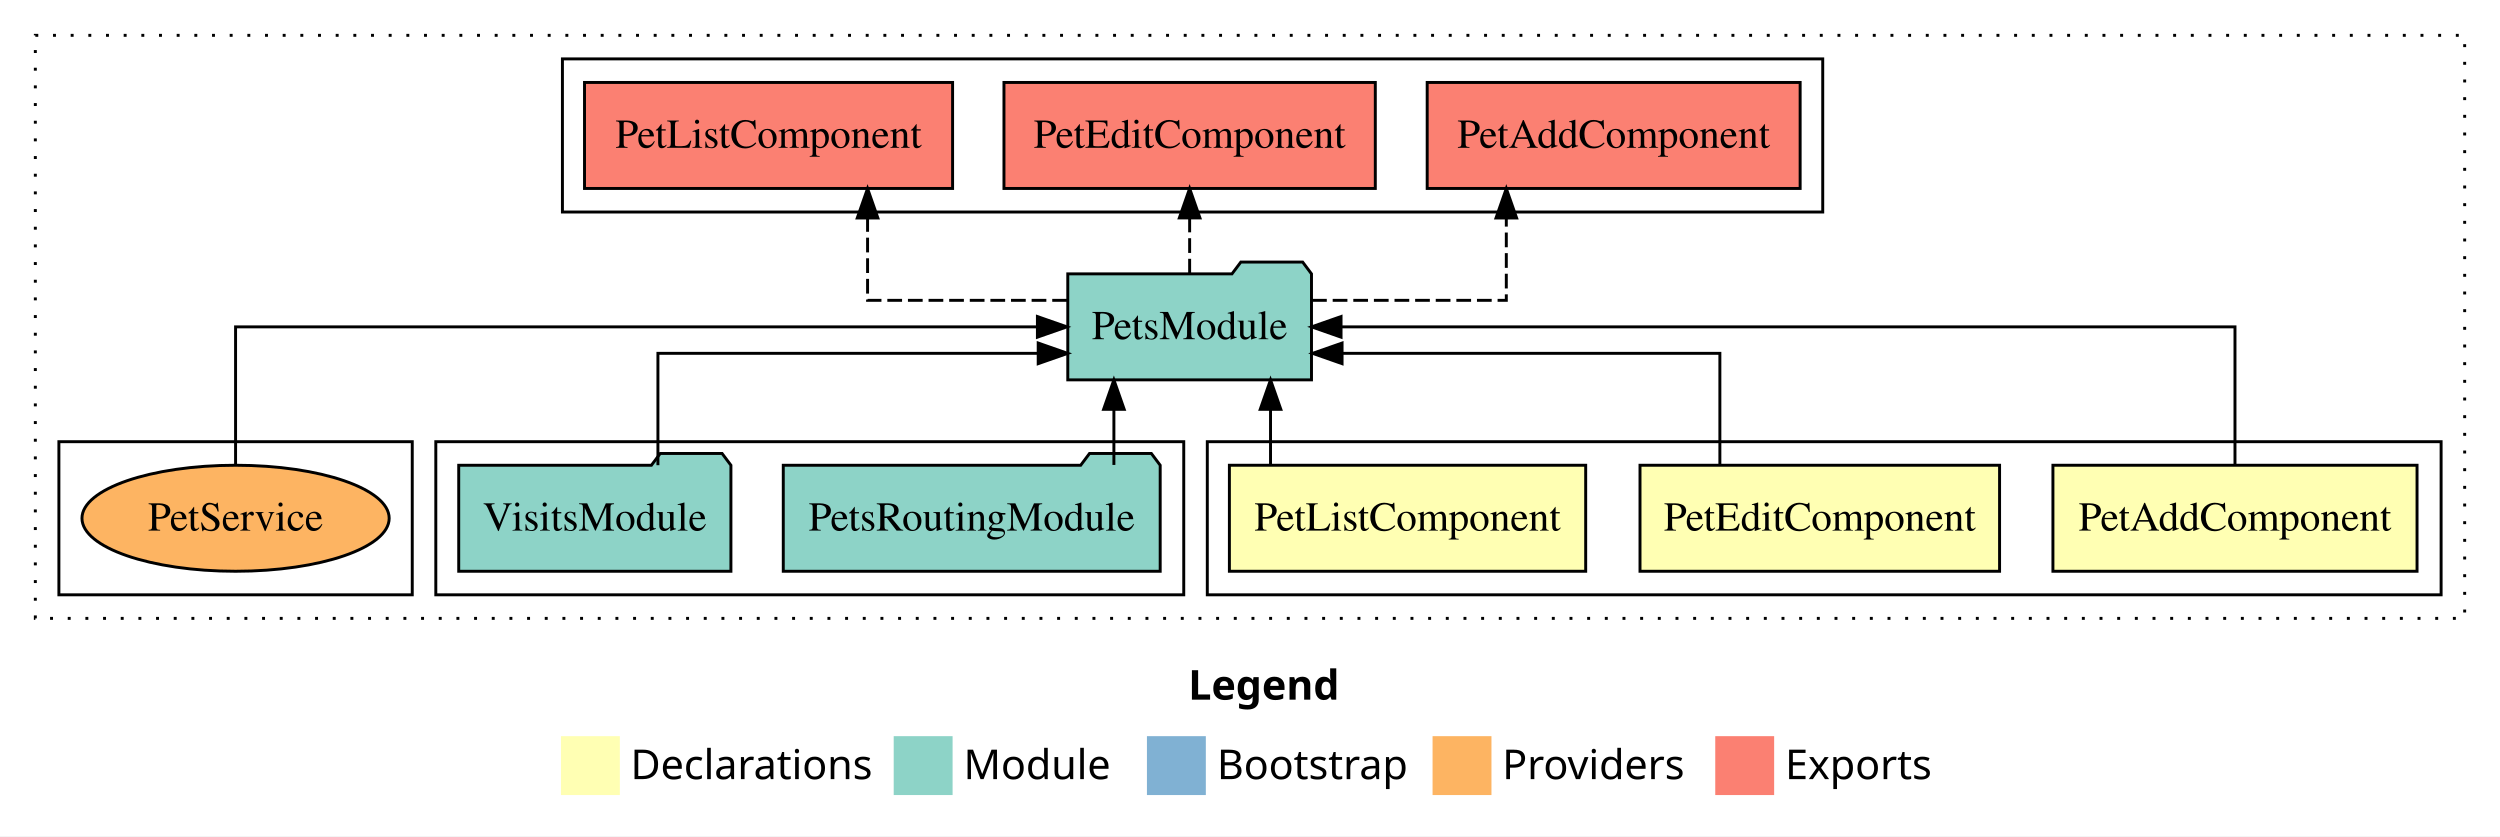
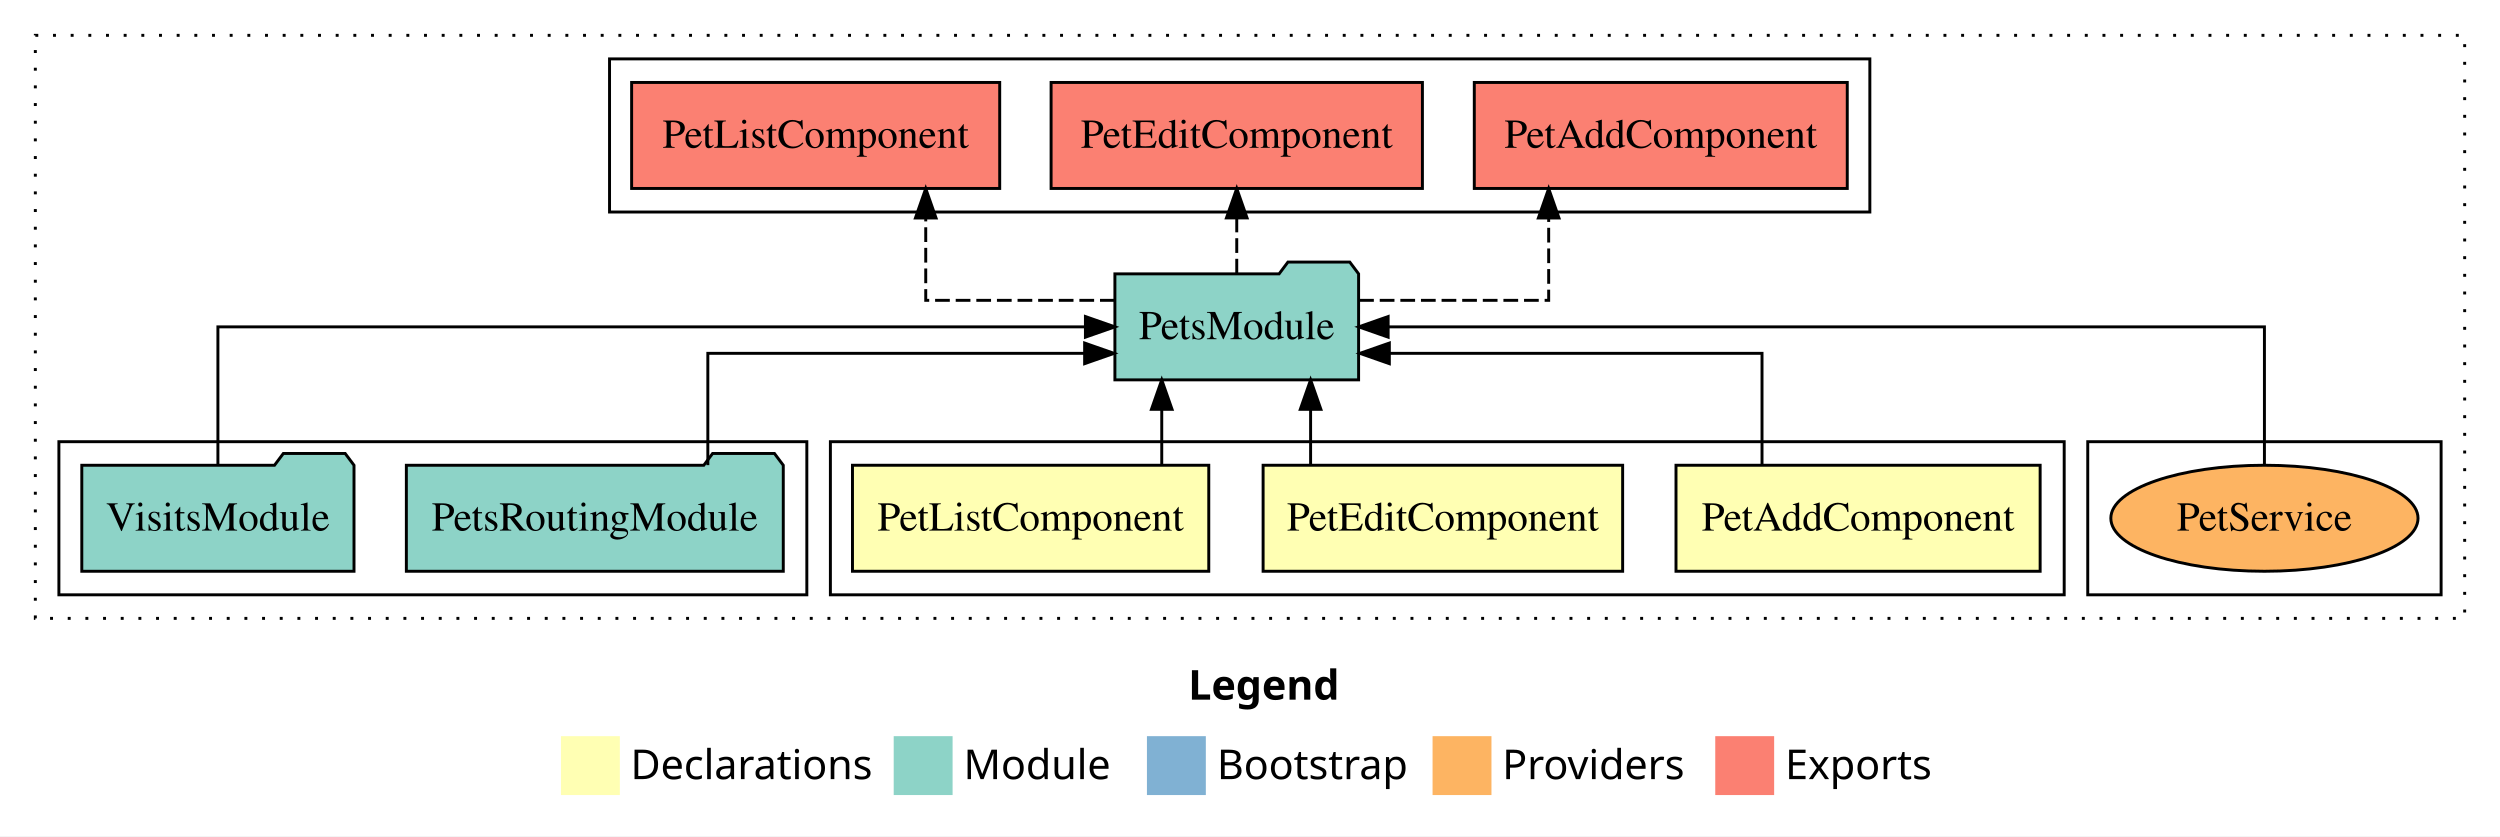
<svg xmlns="http://www.w3.org/2000/svg" width="849pt" height="284pt" viewBox="0.00 0.00 849.00 284.00">
  <g id="graph0" class="graph" transform="scale(1 1) rotate(0) translate(4 280)">
-     <polygon fill="#ffffff" stroke="transparent" points="-4,4 -4,-280 845,-280 845,4 -4,4" />
-     <text text-anchor="start" x="399.509" y="-42.4" font-family="sans-serif" font-weight="bold" font-size="14.00" fill="#000000">Legend</text>
+     <polygon fill="white" stroke="transparent" points="-4,4 -4,-280 845,-280 845,4 -4,4" />
+     <text text-anchor="start" x="399.51" y="-42.4" font-family="sans-serif" font-weight="bold" font-size="14.00">Legend</text>
    <polygon fill="#ffffb3" stroke="transparent" points="186.5,-10 186.5,-30 206.5,-30 206.5,-10 186.5,-10" />
-     <text text-anchor="start" x="210.129" y="-15.4" font-family="sans-serif" font-size="14.00" fill="#000000">  Declarations</text>
+     <text text-anchor="start" x="210.13" y="-15.4" font-family="sans-serif" font-size="14.00">  Declarations</text>
    <polygon fill="#8dd3c7" stroke="transparent" points="299.5,-10 299.5,-30 319.5,-30 319.5,-10 299.5,-10" />
-     <text text-anchor="start" x="323.225" y="-15.4" font-family="sans-serif" font-size="14.00" fill="#000000">  Module</text>
+     <text text-anchor="start" x="323.23" y="-15.4" font-family="sans-serif" font-size="14.00">  Module</text>
    <polygon fill="#80b1d3" stroke="transparent" points="385.5,-10 385.5,-30 405.5,-30 405.5,-10 385.5,-10" />
-     <text text-anchor="start" x="409.281" y="-15.4" font-family="sans-serif" font-size="14.00" fill="#000000">  Bootstrap</text>
+     <text text-anchor="start" x="409.28" y="-15.4" font-family="sans-serif" font-size="14.00">  Bootstrap</text>
    <polygon fill="#fdb462" stroke="transparent" points="482.5,-10 482.5,-30 502.5,-30 502.5,-10 482.5,-10" />
-     <text text-anchor="start" x="506.173" y="-15.4" font-family="sans-serif" font-size="14.00" fill="#000000">  Providers</text>
+     <text text-anchor="start" x="506.17" y="-15.4" font-family="sans-serif" font-size="14.00">  Providers</text>
    <polygon fill="#fb8072" stroke="transparent" points="578.5,-10 578.5,-30 598.5,-30 598.5,-10 578.5,-10" />
-     <text text-anchor="start" x="602.226" y="-15.4" font-family="sans-serif" font-size="14.00" fill="#000000">  Exports</text>
+     <text text-anchor="start" x="602.23" y="-15.4" font-family="sans-serif" font-size="14.00">  Exports</text>
    <g id="clust1" class="cluster">
-       <polygon fill="none" stroke="#000000" stroke-dasharray="1,5" points="8,-70 8,-268 833,-268 833,-70 8,-70" />
+       <polygon fill="none" stroke="black" stroke-dasharray="1,5" points="8,-70 8,-268 833,-268 833,-70 8,-70" />
+     </g>
+     <g id="clust9" class="cluster">
+       <polygon fill="none" stroke="black" points="705,-78 705,-130 825,-130 825,-78 705,-78" />
    </g>
    <g id="clust2" class="cluster">
-       <polygon fill="none" stroke="#000000" points="406,-78 406,-130 825,-130 825,-78 406,-78" />
+       <polygon fill="none" stroke="black" points="278,-78 278,-130 697,-130 697,-78 278,-78" />
+     </g>
+     <g id="clust7" class="cluster">
+       <polygon fill="none" stroke="black" points="203,-208 203,-260 631,-260 631,-208 203,-208" />
    </g>
    <g id="clust6" class="cluster">
-       <polygon fill="none" stroke="#000000" points="144,-78 144,-130 398,-130 398,-78 144,-78" />
-     </g>
-     <g id="clust7" class="cluster">
-       <polygon fill="none" stroke="#000000" points="187,-208 187,-260 615,-260 615,-208 187,-208" />
-     </g>
-     <g id="clust9" class="cluster">
-       <polygon fill="none" stroke="#000000" points="16,-78 16,-130 136,-130 136,-78 16,-78" />
+       <polygon fill="none" stroke="black" points="16,-78 16,-130 270,-130 270,-78 16,-78" />
    </g>
    <g id="node1" class="node">
-       <polygon fill="#ffffb3" stroke="#000000" points="816.827,-122 693.173,-122 693.173,-86 816.827,-86 816.827,-122" />
-       <text text-anchor="middle" x="755" y="-99.8" font-family="Times,serif" font-size="14.00" fill="#000000">PetAddComponent</text>
+       <polygon fill="#ffffb3" stroke="black" points="688.83,-122 565.17,-122 565.17,-86 688.83,-86 688.83,-122" />
+       <text text-anchor="middle" x="627" y="-99.8" font-family="Times,serif" font-size="14.00">PetAddComponent</text>
    </g>
    <g id="node4" class="node">
-       <polygon fill="#8dd3c7" stroke="#000000" points="441.382,-187 438.382,-191 417.382,-191 414.382,-187 358.618,-187 358.618,-151 441.382,-151 441.382,-187" />
-       <text text-anchor="middle" x="400" y="-164.8" font-family="Times,serif" font-size="14.00" fill="#000000">PetsModule</text>
+       <polygon fill="#8dd3c7" stroke="black" points="457.38,-187 454.38,-191 433.38,-191 430.38,-187 374.62,-187 374.62,-151 457.38,-151 457.38,-187" />
+       <text text-anchor="middle" x="416" y="-164.8" font-family="Times,serif" font-size="14.00">PetsModule</text>
    </g>
    <g id="edge1" class="edge">
-       <path fill="none" stroke="#000000" d="M755,-122.106C755,-141.339 755,-169 755,-169 755,-169 451.418,-169 451.418,-169" />
-       <polygon fill="#000000" stroke="#000000" points="451.418,-165.5 441.418,-169 451.418,-172.5 451.418,-165.5" />
+       <path fill="none" stroke="black" d="M594.38,-122.03C594.38,-138.4 594.38,-160 594.38,-160 594.38,-160 467.82,-160 467.82,-160" />
+       <polygon fill="black" stroke="black" points="467.82,-156.5 457.82,-160 467.82,-163.5 467.82,-156.5" />
    </g>
    <g id="node2" class="node">
-       <polygon fill="#ffffb3" stroke="#000000" points="675.055,-122 552.945,-122 552.945,-86 675.055,-86 675.055,-122" />
-       <text text-anchor="middle" x="614" y="-99.8" font-family="Times,serif" font-size="14.00" fill="#000000">PetEditComponent</text>
+       <polygon fill="#ffffb3" stroke="black" points="547.05,-122 424.95,-122 424.95,-86 547.05,-86 547.05,-122" />
+       <text text-anchor="middle" x="486" y="-99.8" font-family="Times,serif" font-size="14.00">PetEditComponent</text>
    </g>
    <g id="edge2" class="edge">
-       <path fill="none" stroke="#000000" d="M580.068,-122.027C580.068,-138.398 580.068,-160 580.068,-160 580.068,-160 451.764,-160 451.764,-160" />
-       <polygon fill="#000000" stroke="#000000" points="451.764,-156.5 441.764,-160 451.764,-163.5 451.764,-156.5" />
+       <path fill="none" stroke="black" d="M441.08,-122.11C441.08,-122.11 441.08,-140.99 441.08,-140.99" />
+       <polygon fill="black" stroke="black" points="437.58,-140.99 441.08,-150.99 444.58,-140.99 437.58,-140.99" />
    </g>
    <g id="node3" class="node">
-       <polygon fill="#ffffb3" stroke="#000000" points="534.499,-122 413.501,-122 413.501,-86 534.499,-86 534.499,-122" />
-       <text text-anchor="middle" x="474" y="-99.8" font-family="Times,serif" font-size="14.00" fill="#000000">PetListComponent</text>
+       <polygon fill="#ffffb3" stroke="black" points="406.5,-122 285.5,-122 285.5,-86 406.5,-86 406.5,-122" />
+       <text text-anchor="middle" x="346" y="-99.8" font-family="Times,serif" font-size="14.00">PetListComponent</text>
    </g>
    <g id="edge3" class="edge">
-       <path fill="none" stroke="#000000" d="M427.471,-122.106C427.471,-122.106 427.471,-140.991 427.471,-140.991" />
-       <polygon fill="#000000" stroke="#000000" points="423.971,-140.991 427.471,-150.991 430.971,-140.991 423.971,-140.991" />
+       <path fill="none" stroke="black" d="M390.53,-122.11C390.53,-122.11 390.53,-140.99 390.53,-140.99" />
+       <polygon fill="black" stroke="black" points="387.03,-140.99 390.53,-150.99 394.03,-140.99 387.03,-140.99" />
    </g>
    <g id="node7" class="node">
-       <polygon fill="#fb8072" stroke="#000000" points="607.327,-252 480.673,-252 480.673,-216 607.327,-216 607.327,-252" />
-       <text text-anchor="middle" x="544" y="-229.8" font-family="Times,serif" font-size="14.00" fill="#000000">PetAddComponent </text>
+       <polygon fill="#fb8072" stroke="black" points="623.33,-252 496.67,-252 496.67,-216 623.33,-216 623.33,-252" />
+       <text text-anchor="middle" x="560" y="-229.8" font-family="Times,serif" font-size="14.00">PetAddComponent </text>
    </g>
    <g id="edge6" class="edge">
-       <path fill="none" stroke="#000000" stroke-dasharray="5,2" d="M441.579,-178C471.841,-178 507.543,-178 507.543,-178 507.543,-178 507.543,-205.973 507.543,-205.973" />
-       <polygon fill="#000000" stroke="#000000" points="504.043,-205.973 507.543,-215.973 511.043,-205.973 504.043,-205.973" />
+       <path fill="none" stroke="black" stroke-dasharray="5,2" d="M457.56,-178C487.24,-178 521.93,-178 521.93,-178 521.93,-178 521.93,-205.97 521.93,-205.97" />
+       <polygon fill="black" stroke="black" points="518.43,-205.97 521.93,-215.97 525.43,-205.97 518.43,-205.97" />
    </g>
    <g id="node8" class="node">
-       <polygon fill="#fb8072" stroke="#000000" points="463.054,-252 336.946,-252 336.946,-216 463.054,-216 463.054,-252" />
-       <text text-anchor="middle" x="400" y="-229.8" font-family="Times,serif" font-size="14.00" fill="#000000">PetEditComponent </text>
+       <polygon fill="#fb8072" stroke="black" points="479.05,-252 352.95,-252 352.95,-216 479.05,-216 479.05,-252" />
+       <text text-anchor="middle" x="416" y="-229.8" font-family="Times,serif" font-size="14.00">PetEditComponent </text>
    </g>
    <g id="edge7" class="edge">
-       <path fill="none" stroke="#000000" stroke-dasharray="5,2" d="M400,-187.106C400,-187.106 400,-205.991 400,-205.991" />
-       <polygon fill="#000000" stroke="#000000" points="396.5,-205.991 400,-215.991 403.5,-205.991 396.5,-205.991" />
+       <path fill="none" stroke="black" stroke-dasharray="5,2" d="M416,-187.11C416,-187.11 416,-205.99 416,-205.99" />
+       <polygon fill="black" stroke="black" points="412.5,-205.99 416,-215.99 419.5,-205.99 412.5,-205.99" />
    </g>
    <g id="node9" class="node">
-       <polygon fill="#fb8072" stroke="#000000" points="319.5,-252 194.5,-252 194.5,-216 319.5,-216 319.5,-252" />
-       <text text-anchor="middle" x="257" y="-229.8" font-family="Times,serif" font-size="14.00" fill="#000000">PetListComponent </text>
+       <polygon fill="#fb8072" stroke="black" points="335.5,-252 210.5,-252 210.5,-216 335.5,-216 335.5,-252" />
+       <text text-anchor="middle" x="273" y="-229.8" font-family="Times,serif" font-size="14.00">PetListComponent </text>
    </g>
    <g id="edge8" class="edge">
-       <path fill="none" stroke="#000000" stroke-dasharray="5,2" d="M358.338,-178C327.428,-178 290.625,-178 290.625,-178 290.625,-178 290.625,-205.973 290.625,-205.973" />
-       <polygon fill="#000000" stroke="#000000" points="287.125,-205.973 290.625,-215.973 294.125,-205.973 287.125,-205.973" />
+       <path fill="none" stroke="black" stroke-dasharray="5,2" d="M374.56,-178C344.97,-178 310.38,-178 310.38,-178 310.38,-178 310.38,-205.97 310.38,-205.97" />
+       <polygon fill="black" stroke="black" points="306.88,-205.97 310.38,-215.97 313.88,-205.97 306.88,-205.97" />
    </g>
    <g id="node5" class="node">
-       <polygon fill="#8dd3c7" stroke="#000000" points="390,-122 387,-126 366,-126 363,-122 262,-122 262,-86 390,-86 390,-122" />
-       <text text-anchor="middle" x="326" y="-99.8" font-family="Times,serif" font-size="14.00" fill="#000000">PetsRoutingModule</text>
+       <polygon fill="#8dd3c7" stroke="black" points="262,-122 259,-126 238,-126 235,-122 134,-122 134,-86 262,-86 262,-122" />
+       <text text-anchor="middle" x="198" y="-99.8" font-family="Times,serif" font-size="14.00">PetsRoutingModule</text>
    </g>
    <g id="edge4" class="edge">
-       <path fill="none" stroke="#000000" d="M374.279,-122.106C374.279,-122.106 374.279,-140.991 374.279,-140.991" />
-       <polygon fill="#000000" stroke="#000000" points="370.779,-140.991 374.279,-150.991 377.779,-140.991 370.779,-140.991" />
+       <path fill="none" stroke="black" d="M236.38,-122.03C236.38,-138.4 236.38,-160 236.38,-160 236.38,-160 364.34,-160 364.34,-160" />
+       <polygon fill="black" stroke="black" points="364.34,-163.5 374.34,-160 364.34,-156.5 364.34,-163.5" />
    </g>
    <g id="node6" class="node">
-       <polygon fill="#8dd3c7" stroke="#000000" points="244.218,-122 241.218,-126 220.218,-126 217.218,-122 151.782,-122 151.782,-86 244.218,-86 244.218,-122" />
-       <text text-anchor="middle" x="198" y="-99.8" font-family="Times,serif" font-size="14.00" fill="#000000">VisitsModule</text>
+       <polygon fill="#8dd3c7" stroke="black" points="116.22,-122 113.22,-126 92.22,-126 89.22,-122 23.78,-122 23.78,-86 116.22,-86 116.22,-122" />
+       <text text-anchor="middle" x="70" y="-99.8" font-family="Times,serif" font-size="14.00">VisitsModule</text>
    </g>
    <g id="edge5" class="edge">
-       <path fill="none" stroke="#000000" d="M219.43,-122.027C219.43,-138.398 219.43,-160 219.43,-160 219.43,-160 348.574,-160 348.574,-160" />
-       <polygon fill="#000000" stroke="#000000" points="348.574,-163.5 358.574,-160 348.574,-156.5 348.574,-163.5" />
+       <path fill="none" stroke="black" d="M70,-122.11C70,-141.34 70,-169 70,-169 70,-169 364.61,-169 364.61,-169" />
+       <polygon fill="black" stroke="black" points="364.61,-172.5 374.61,-169 364.61,-165.5 364.61,-172.5" />
    </g>
    <g id="node10" class="node">
-       <ellipse fill="#fdb462" stroke="#000000" cx="76" cy="-104" rx="52.162" ry="18" />
-       <text text-anchor="middle" x="76" y="-99.8" font-family="Times,serif" font-size="14.00" fill="#000000">PetService</text>
+       <ellipse fill="#fdb462" stroke="black" cx="765" cy="-104" rx="52.16" ry="18" />
+       <text text-anchor="middle" x="765" y="-99.8" font-family="Times,serif" font-size="14.00">PetService</text>
    </g>
    <g id="edge9" class="edge">
-       <path fill="none" stroke="#000000" d="M76,-122.106C76,-141.339 76,-169 76,-169 76,-169 348.306,-169 348.306,-169" />
-       <polygon fill="#000000" stroke="#000000" points="348.306,-172.5 358.306,-169 348.306,-165.5 348.306,-172.5" />
+       <path fill="none" stroke="black" d="M765,-122.11C765,-141.34 765,-169 765,-169 765,-169 467.41,-169 467.41,-169" />
+       <polygon fill="black" stroke="black" points="467.41,-165.5 457.41,-169 467.41,-172.5 467.41,-165.5" />
    </g>
  </g>
</svg>
